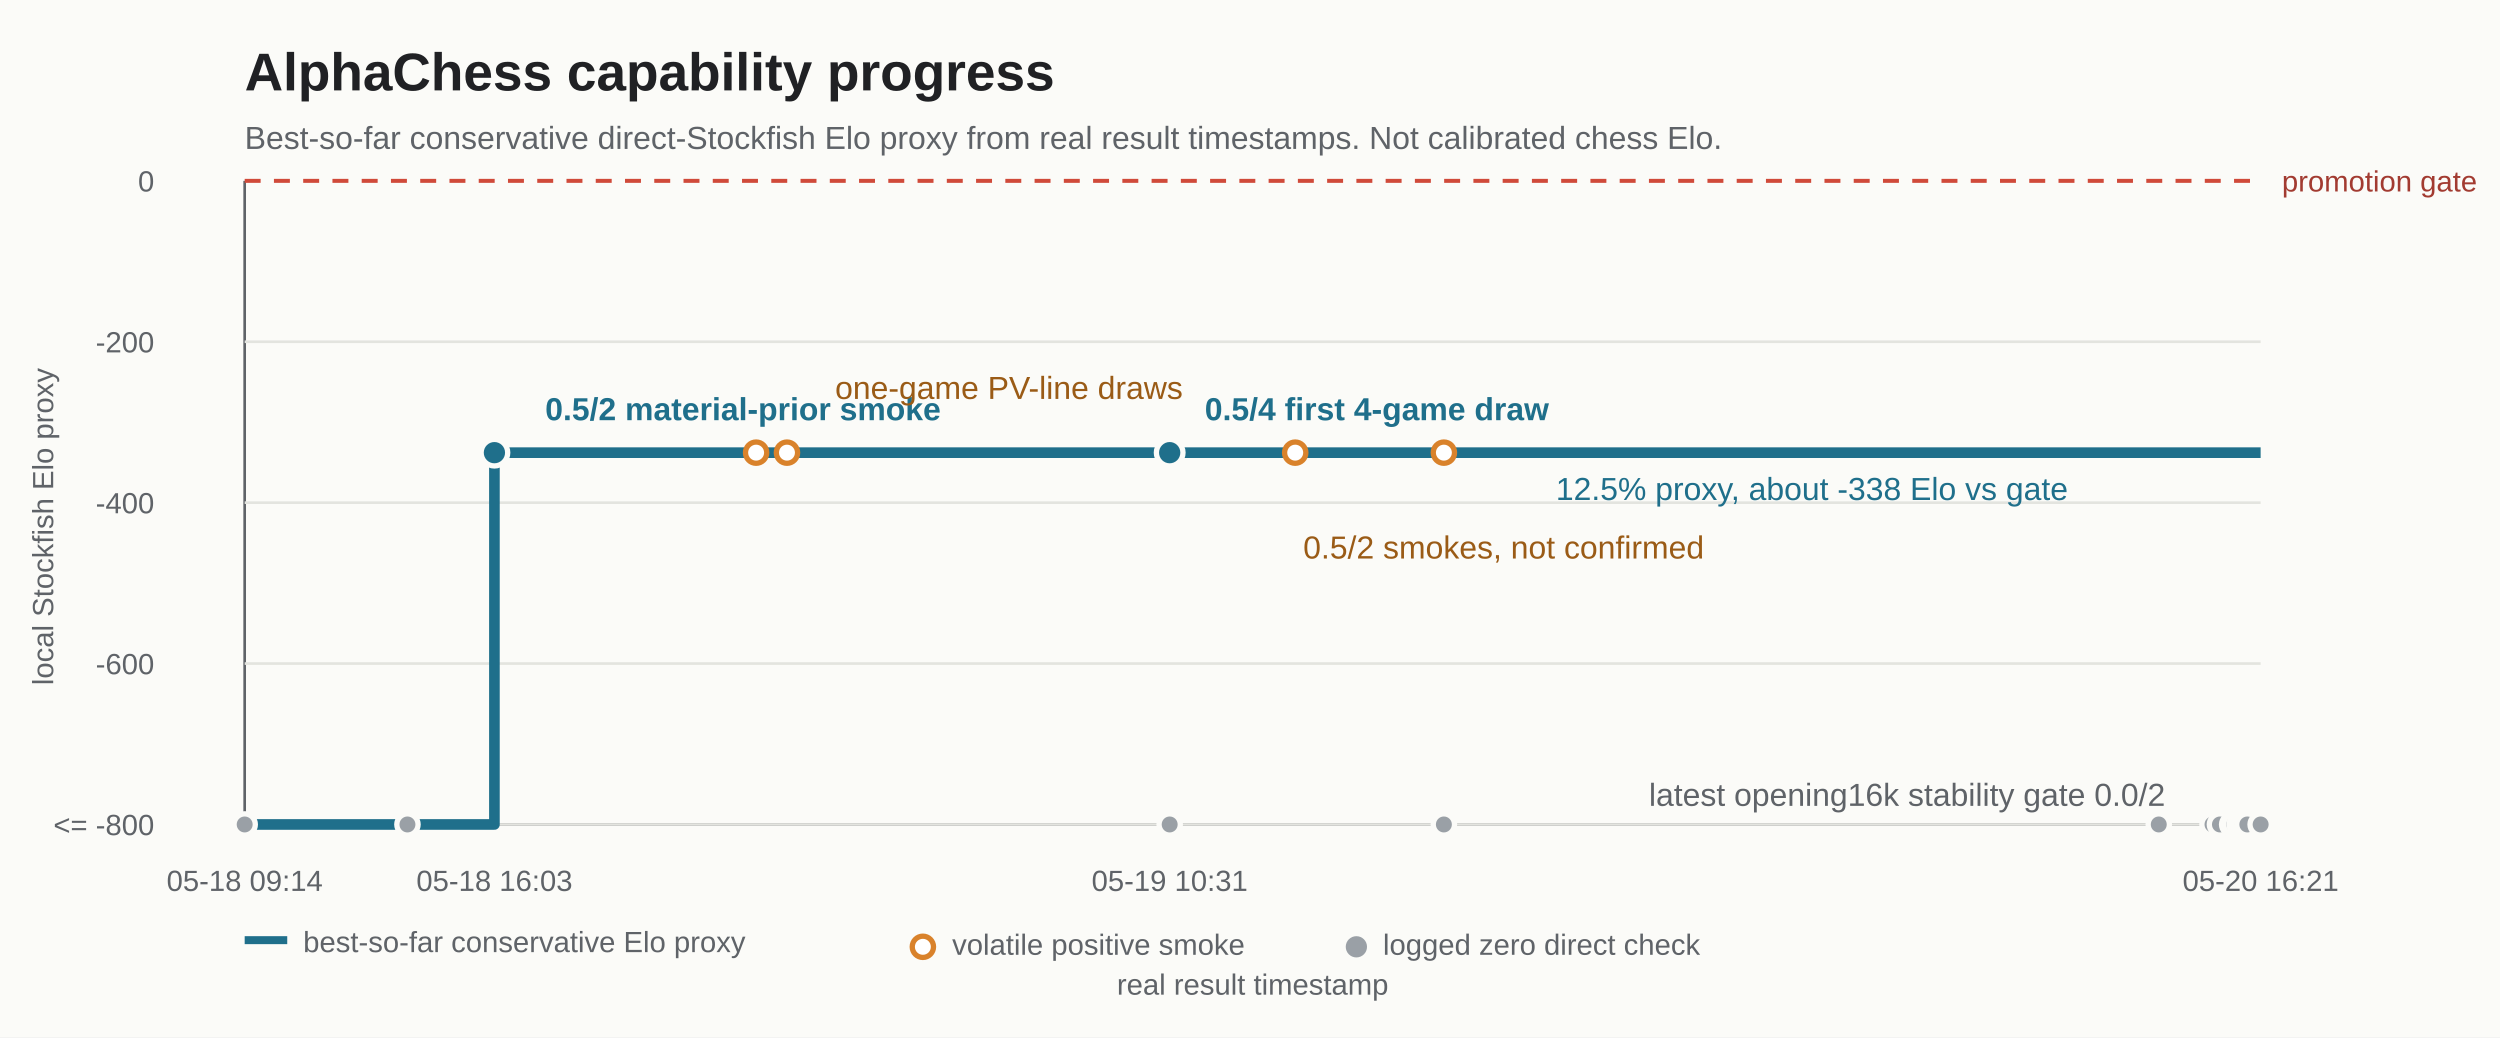
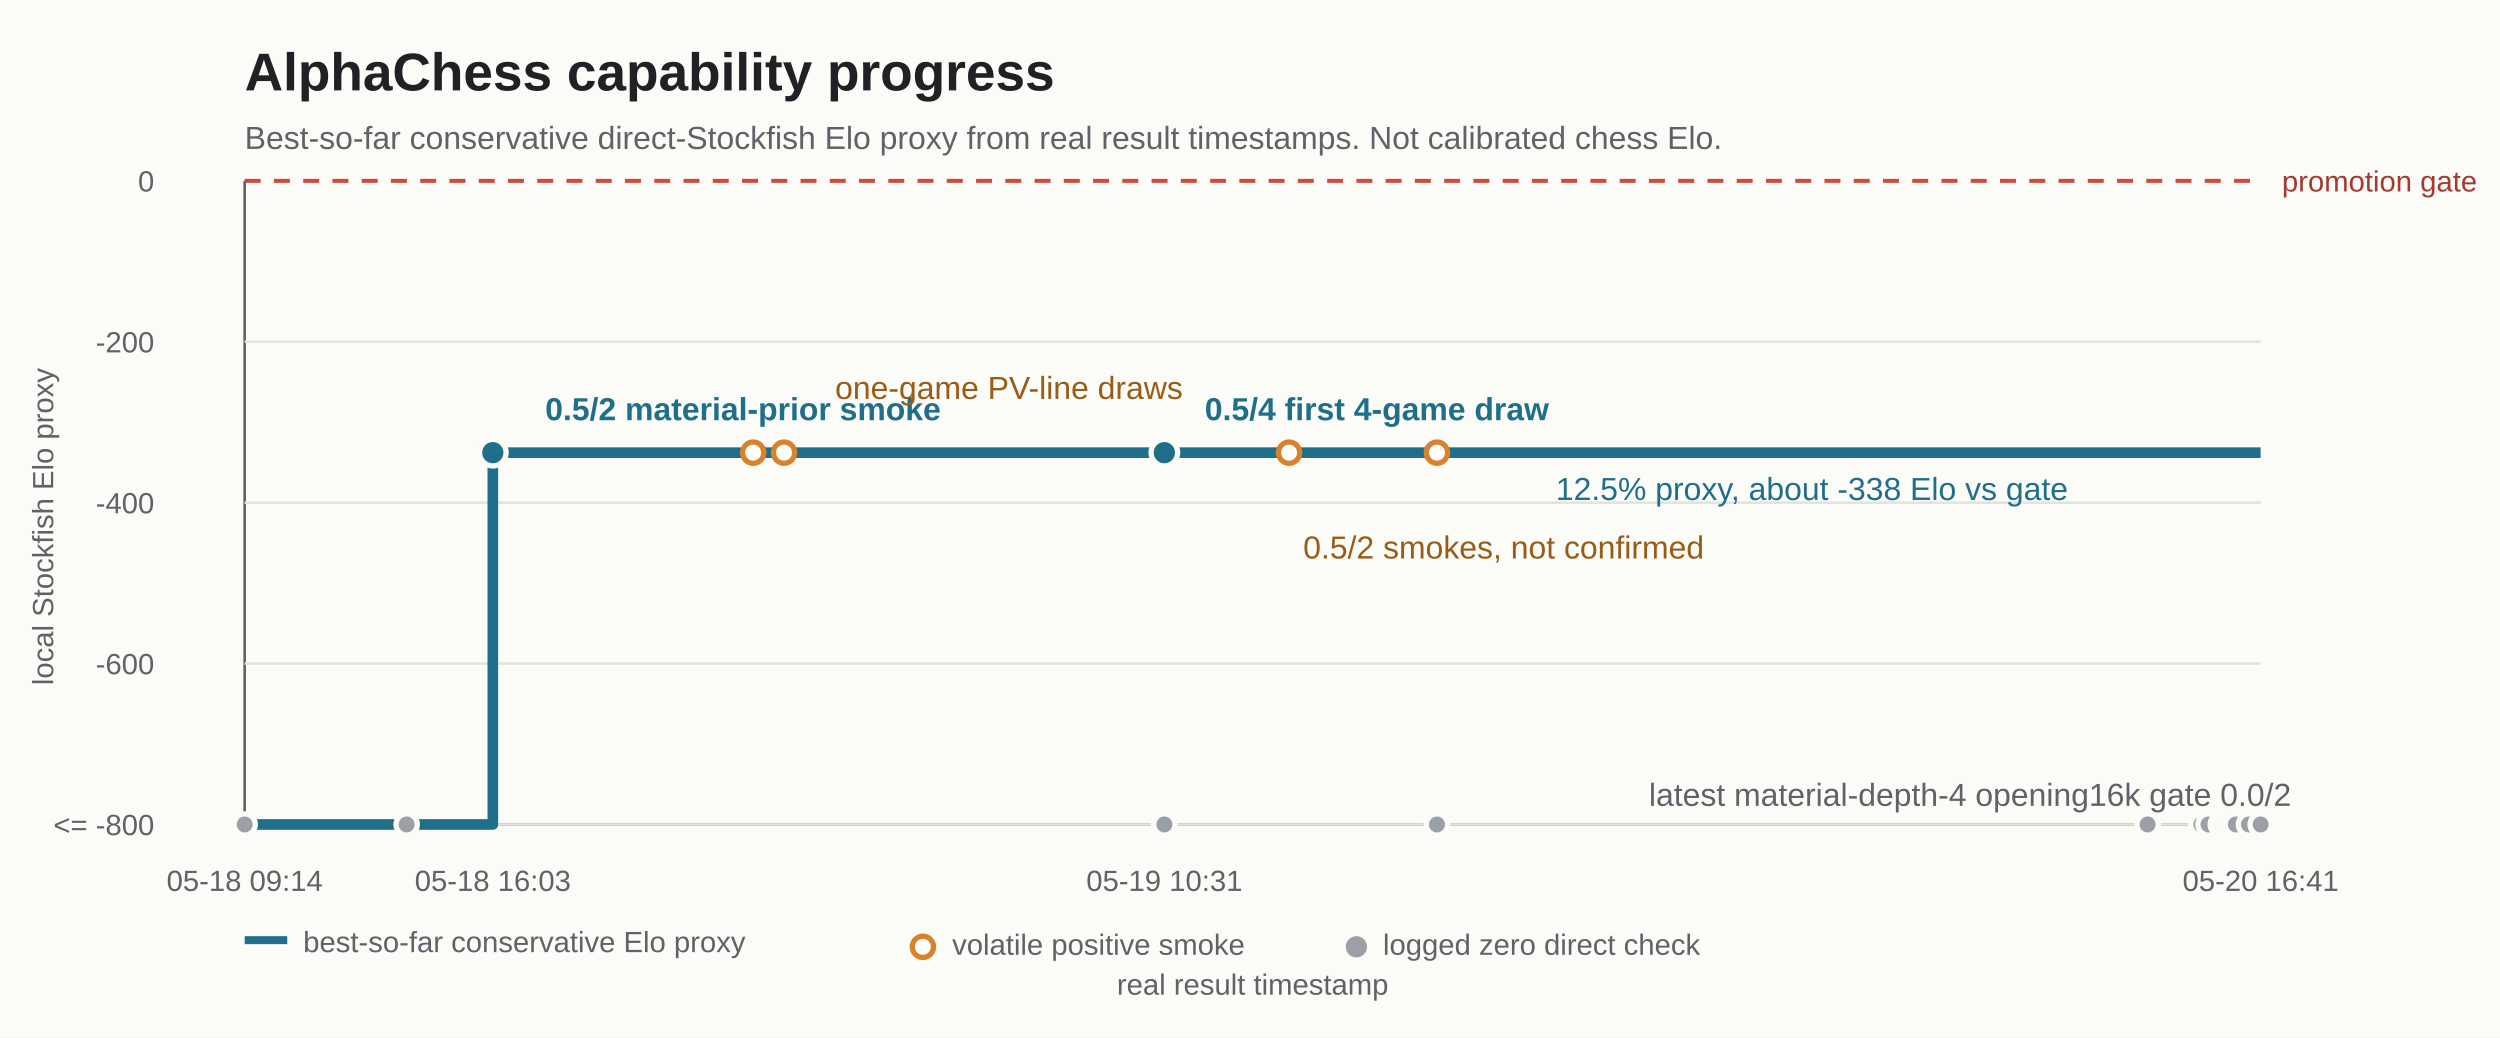
<svg xmlns="http://www.w3.org/2000/svg" width="940" height="390" viewBox="0 0 940 390" role="img" aria-labelledby="title desc">
  <rect width="940" height="390" fill="#fbfbf8" />
  <text x="92" y="34" font-family="Arial, sans-serif" font-size="20" font-weight="700" fill="#202124">AlphaChess capability progress</text>
  <text x="92" y="56" font-family="Arial, sans-serif" font-size="12" fill="#5f6368">Best-so-far conservative direct-Stockfish Elo proxy from real result timestamps. Not calibrated chess Elo.</text>
  <g font-family="Arial, sans-serif" font-size="11" fill="#5f6368">
    <line x1="92" y1="68" x2="92" y2="310" stroke="#5f6368" stroke-width="1" />
    <line x1="92" y1="310" x2="850" y2="310" stroke="#5f6368" stroke-width="1" />
    <line x1="92" y1="68" x2="850" y2="68" stroke="#d04a3a" stroke-width="1.5" stroke-dasharray="6 5" />
    <line x1="92" y1="128.5" x2="850" y2="128.5" stroke="#e3e4df" stroke-width="1" />
    <line x1="92" y1="189" x2="850" y2="189" stroke="#e3e4df" stroke-width="1" />
    <line x1="92" y1="249.5" x2="850" y2="249.5" stroke="#e3e4df" stroke-width="1" />
    <line x1="92" y1="310" x2="850" y2="310" stroke="#e3e4df" stroke-width="1" />
    <text x="58" y="72" text-anchor="end">0</text>
    <text x="58" y="132.5" text-anchor="end">-200</text>
    <text x="58" y="193" text-anchor="end">-400</text>
    <text x="58" y="253.5" text-anchor="end">-600</text>
    <text x="58" y="314" text-anchor="end">&lt;= -800</text>
    <text x="858" y="72" fill="#a23b31">promotion gate</text>
    <text x="92" y="335" text-anchor="middle">05-18 09:14</text>
-     <text x="185.9" y="335" text-anchor="middle">05-18 16:03</text>
-     <text x="439.8" y="335" text-anchor="middle">05-19 10:31</text>
-     <text x="850" y="335" text-anchor="middle">05-20 16:21</text>
+     <text x="185.3" y="335" text-anchor="middle">05-18 16:03</text>
+     <text x="437.8" y="335" text-anchor="middle">05-19 10:31</text>
+     <text x="850" y="335" text-anchor="middle">05-20 16:41</text>
    <text x="471" y="374" text-anchor="middle">real result timestamp</text>
    <text x="20" y="198" text-anchor="middle" transform="rotate(-90 20 198)">local Stockfish Elo proxy</text>
  </g>
-   <path d="M 92 310 L 185.9 310 L 185.9 170.2 L 850 170.2" fill="none" stroke="#1f6f8b" stroke-width="4" stroke-linejoin="round" />
+   <path d="M 92 310 L 185.3 310 L 185.3 170.2 L 850 170.2" fill="none" stroke="#1f6f8b" stroke-width="4" stroke-linejoin="round" />
  <g fill="#9aa0a6" stroke="#fbfbf8" stroke-width="2">
    <circle cx="92" cy="310" r="4" />
-     <circle cx="153.2" cy="310" r="4" />
-     <circle cx="439.8" cy="310" r="4" />
-     <circle cx="542.9" cy="310" r="4" />
-     <circle cx="811.7" cy="310" r="4" />
-     <circle cx="831.9" cy="310" r="4" />
-     <circle cx="834.7" cy="310" r="4" />
-     <circle cx="839.3" cy="310" r="4" />
-     <circle cx="840.1" cy="310" r="4" />
-     <circle cx="842.1" cy="310" r="4" />
-     <circle cx="843.3" cy="310" r="4" />
-     <circle cx="845.0" cy="310" r="4" />
+     <circle cx="152.9" cy="310" r="4" />
+     <circle cx="437.8" cy="310" r="4" />
+     <circle cx="540.3" cy="310" r="4" />
+     <circle cx="807.5" cy="310" r="4" />
+     <circle cx="827.7" cy="310" r="4" />
+     <circle cx="830.4" cy="310" r="4" />
+     <circle cx="835.0" cy="310" r="4" />
+     <circle cx="835.8" cy="310" r="4" />
+     <circle cx="837.8" cy="310" r="4" />
+     <circle cx="839.0" cy="310" r="4" />
+     <circle cx="840.7" cy="310" r="4" />
+     <circle cx="845.6" cy="310" r="4" />
    <circle cx="850" cy="310" r="4" />
  </g>
  <g fill="#1f6f8b" stroke="#fbfbf8" stroke-width="2">
-     <circle cx="185.9" cy="170.2" r="5" />
-     <circle cx="439.8" cy="170.2" r="5" />
+     <circle cx="185.3" cy="170.2" r="5" />
+     <circle cx="437.8" cy="170.2" r="5" />
  </g>
  <g fill="#ffffff" stroke="#d9822b" stroke-width="2">
-     <circle cx="284.3" cy="170.2" r="4" />
-     <circle cx="295.9" cy="170.2" r="4" />
-     <circle cx="487.0" cy="170.2" r="4" />
-     <circle cx="542.9" cy="170.2" r="4" />
+     <circle cx="283.2" cy="170.2" r="4" />
+     <circle cx="294.8" cy="170.2" r="4" />
+     <circle cx="484.7" cy="170.2" r="4" />
+     <circle cx="540.3" cy="170.2" r="4" />
  </g>
  <g font-family="Arial, sans-serif" font-size="12" fill="#202124">
    <text x="205" y="158" font-weight="700" fill="#1f6f8b">0.5/2 material-prior smoke</text>
    <text x="453" y="158" font-weight="700" fill="#1f6f8b">0.5/4 first 4-game draw</text>
    <text x="585" y="188" fill="#1f6f8b">12.5% proxy, about -338 Elo vs gate</text>
    <text x="314" y="150" fill="#9a5b16">one-game PV-line draws</text>
    <text x="490" y="210" fill="#9a5b16">0.5/2 smokes, not confirmed</text>
-     <text x="620" y="303" fill="#5f6368">latest opening16k stability gate 0.0/2</text>
+     <text x="620" y="303" fill="#5f6368">latest material-depth-4 opening16k gate 0.0/2</text>
  </g>
  <g font-family="Arial, sans-serif" font-size="11" fill="#5f6368">
    <rect x="92" y="352" width="16" height="3" fill="#1f6f8b" />
    <text x="114" y="358">best-so-far conservative Elo proxy</text>
    <circle cx="347" cy="356" r="4" fill="#ffffff" stroke="#d9822b" stroke-width="2" />
    <text x="358" y="359">volatile positive smoke</text>
    <circle cx="510" cy="356" r="4" fill="#9aa0a6" />
    <text x="520" y="359">logged zero direct check</text>
  </g>
</svg>
